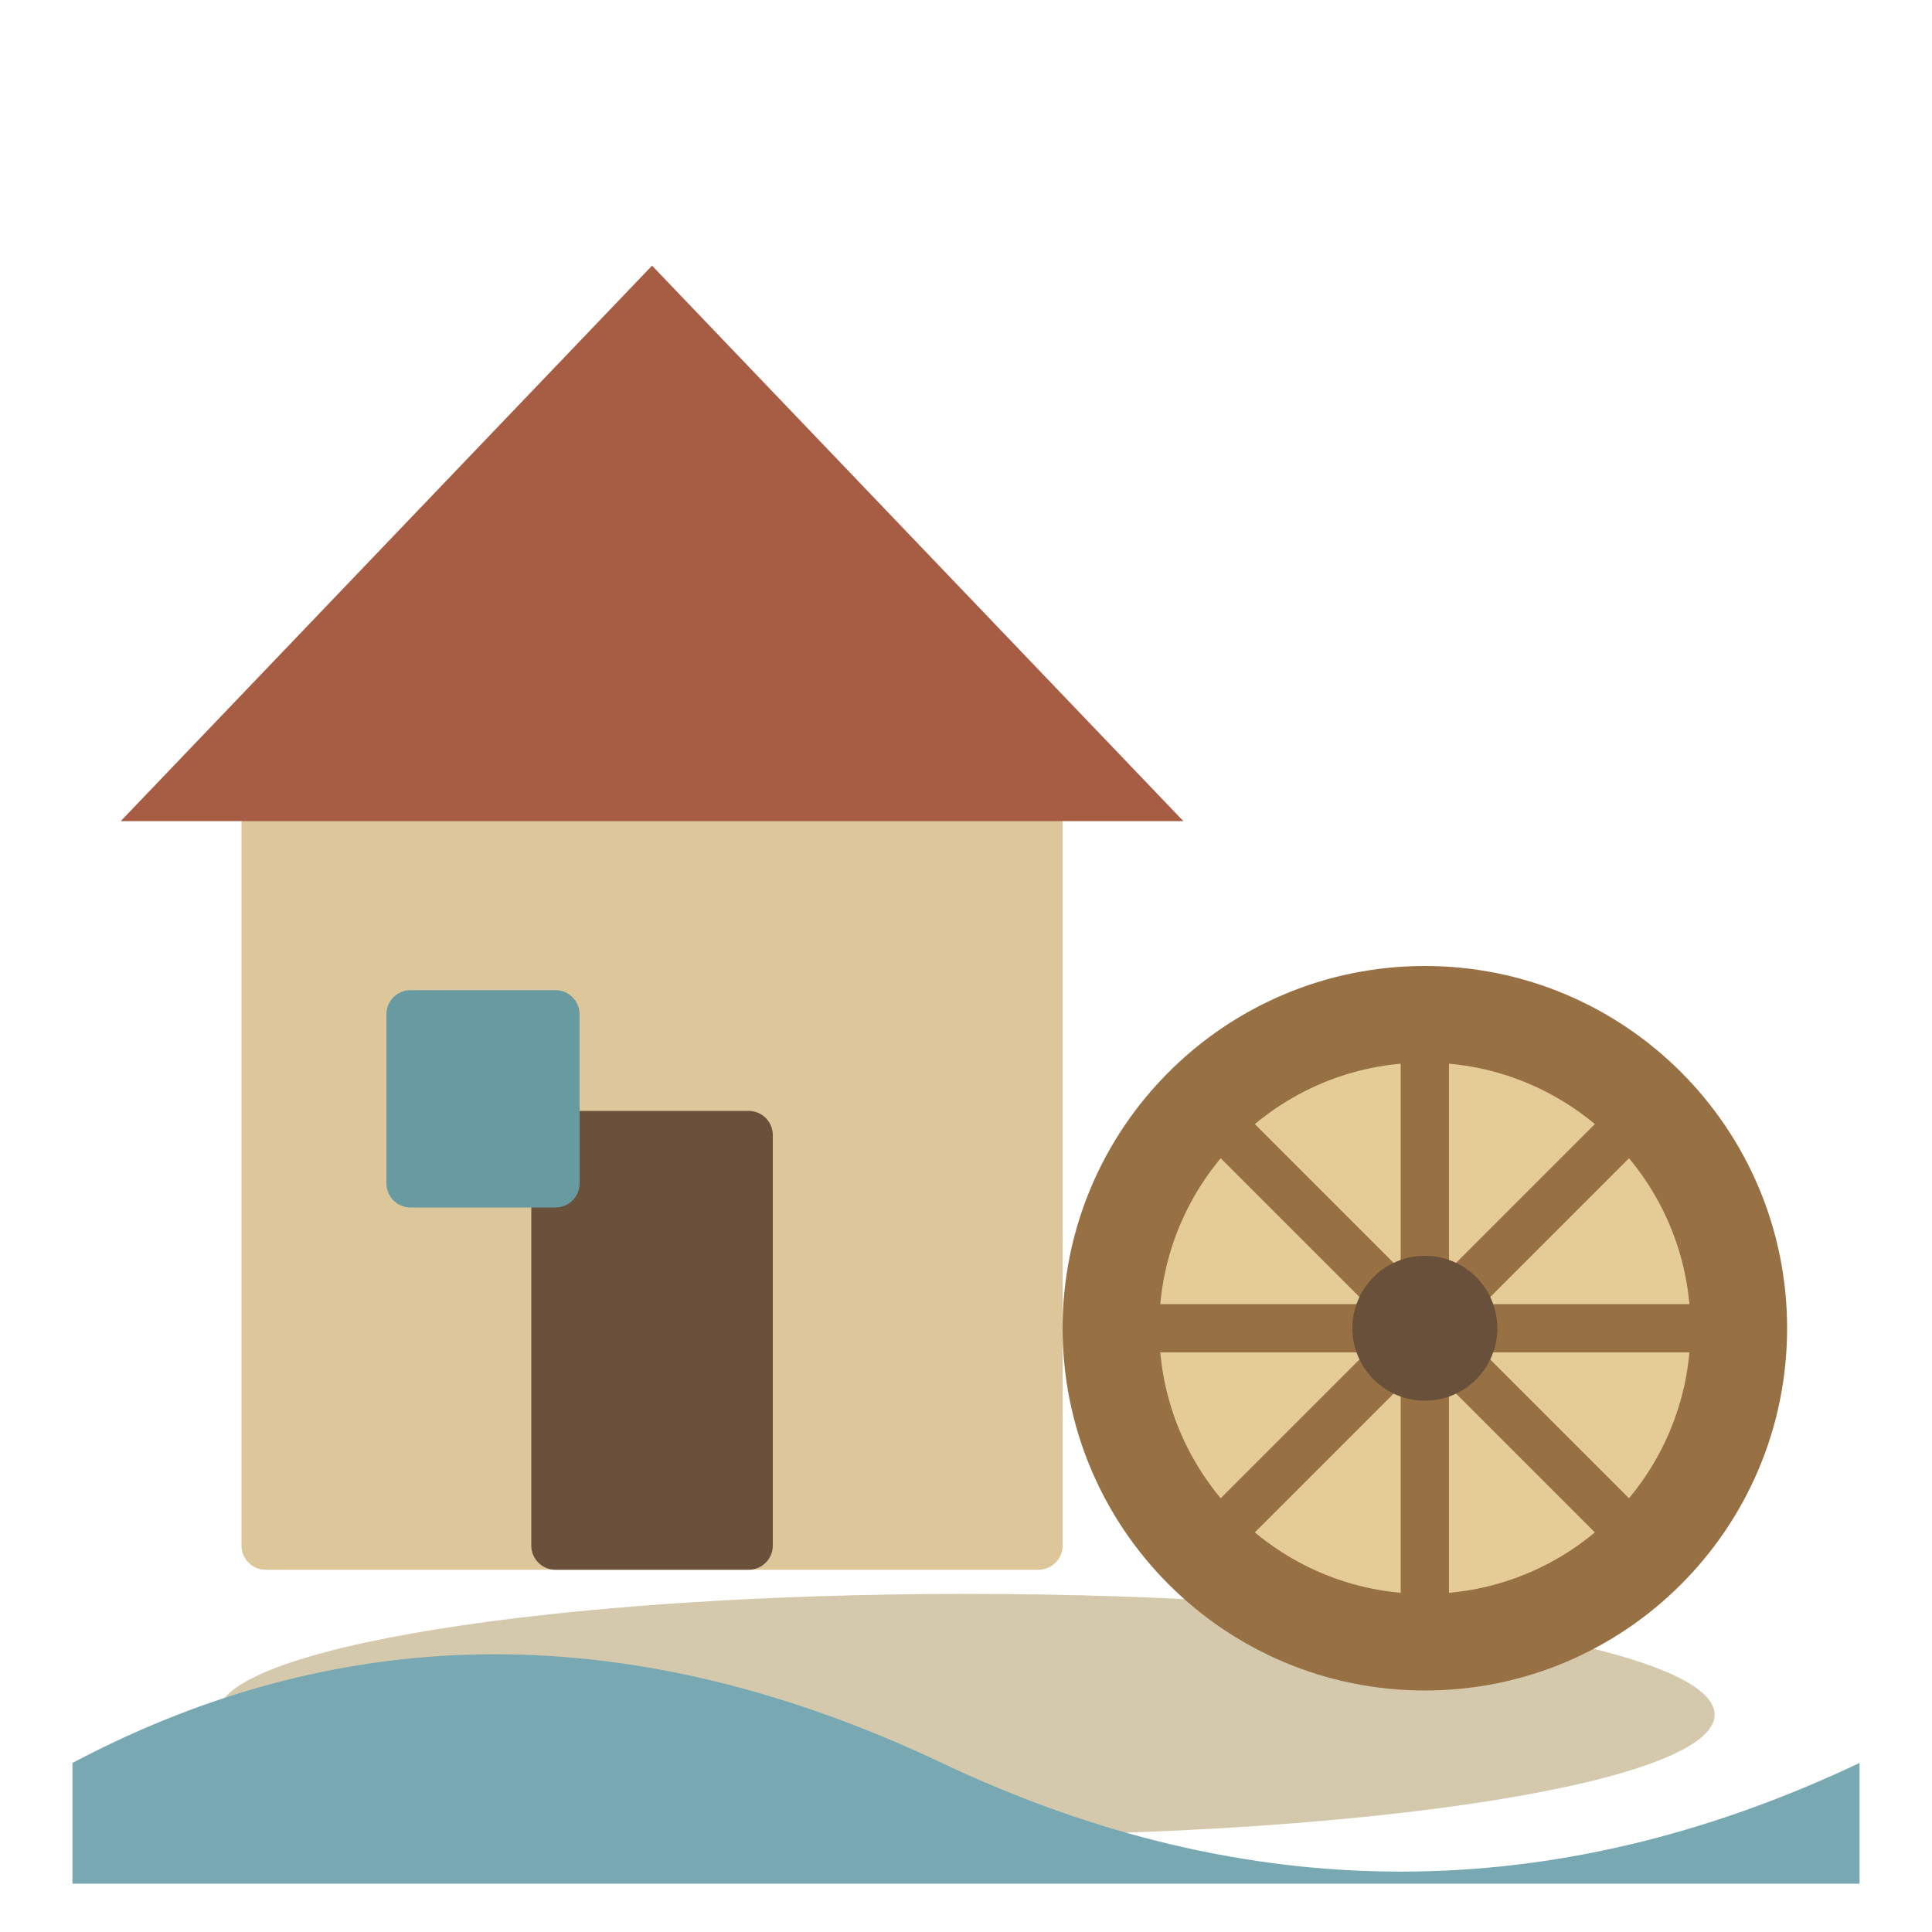
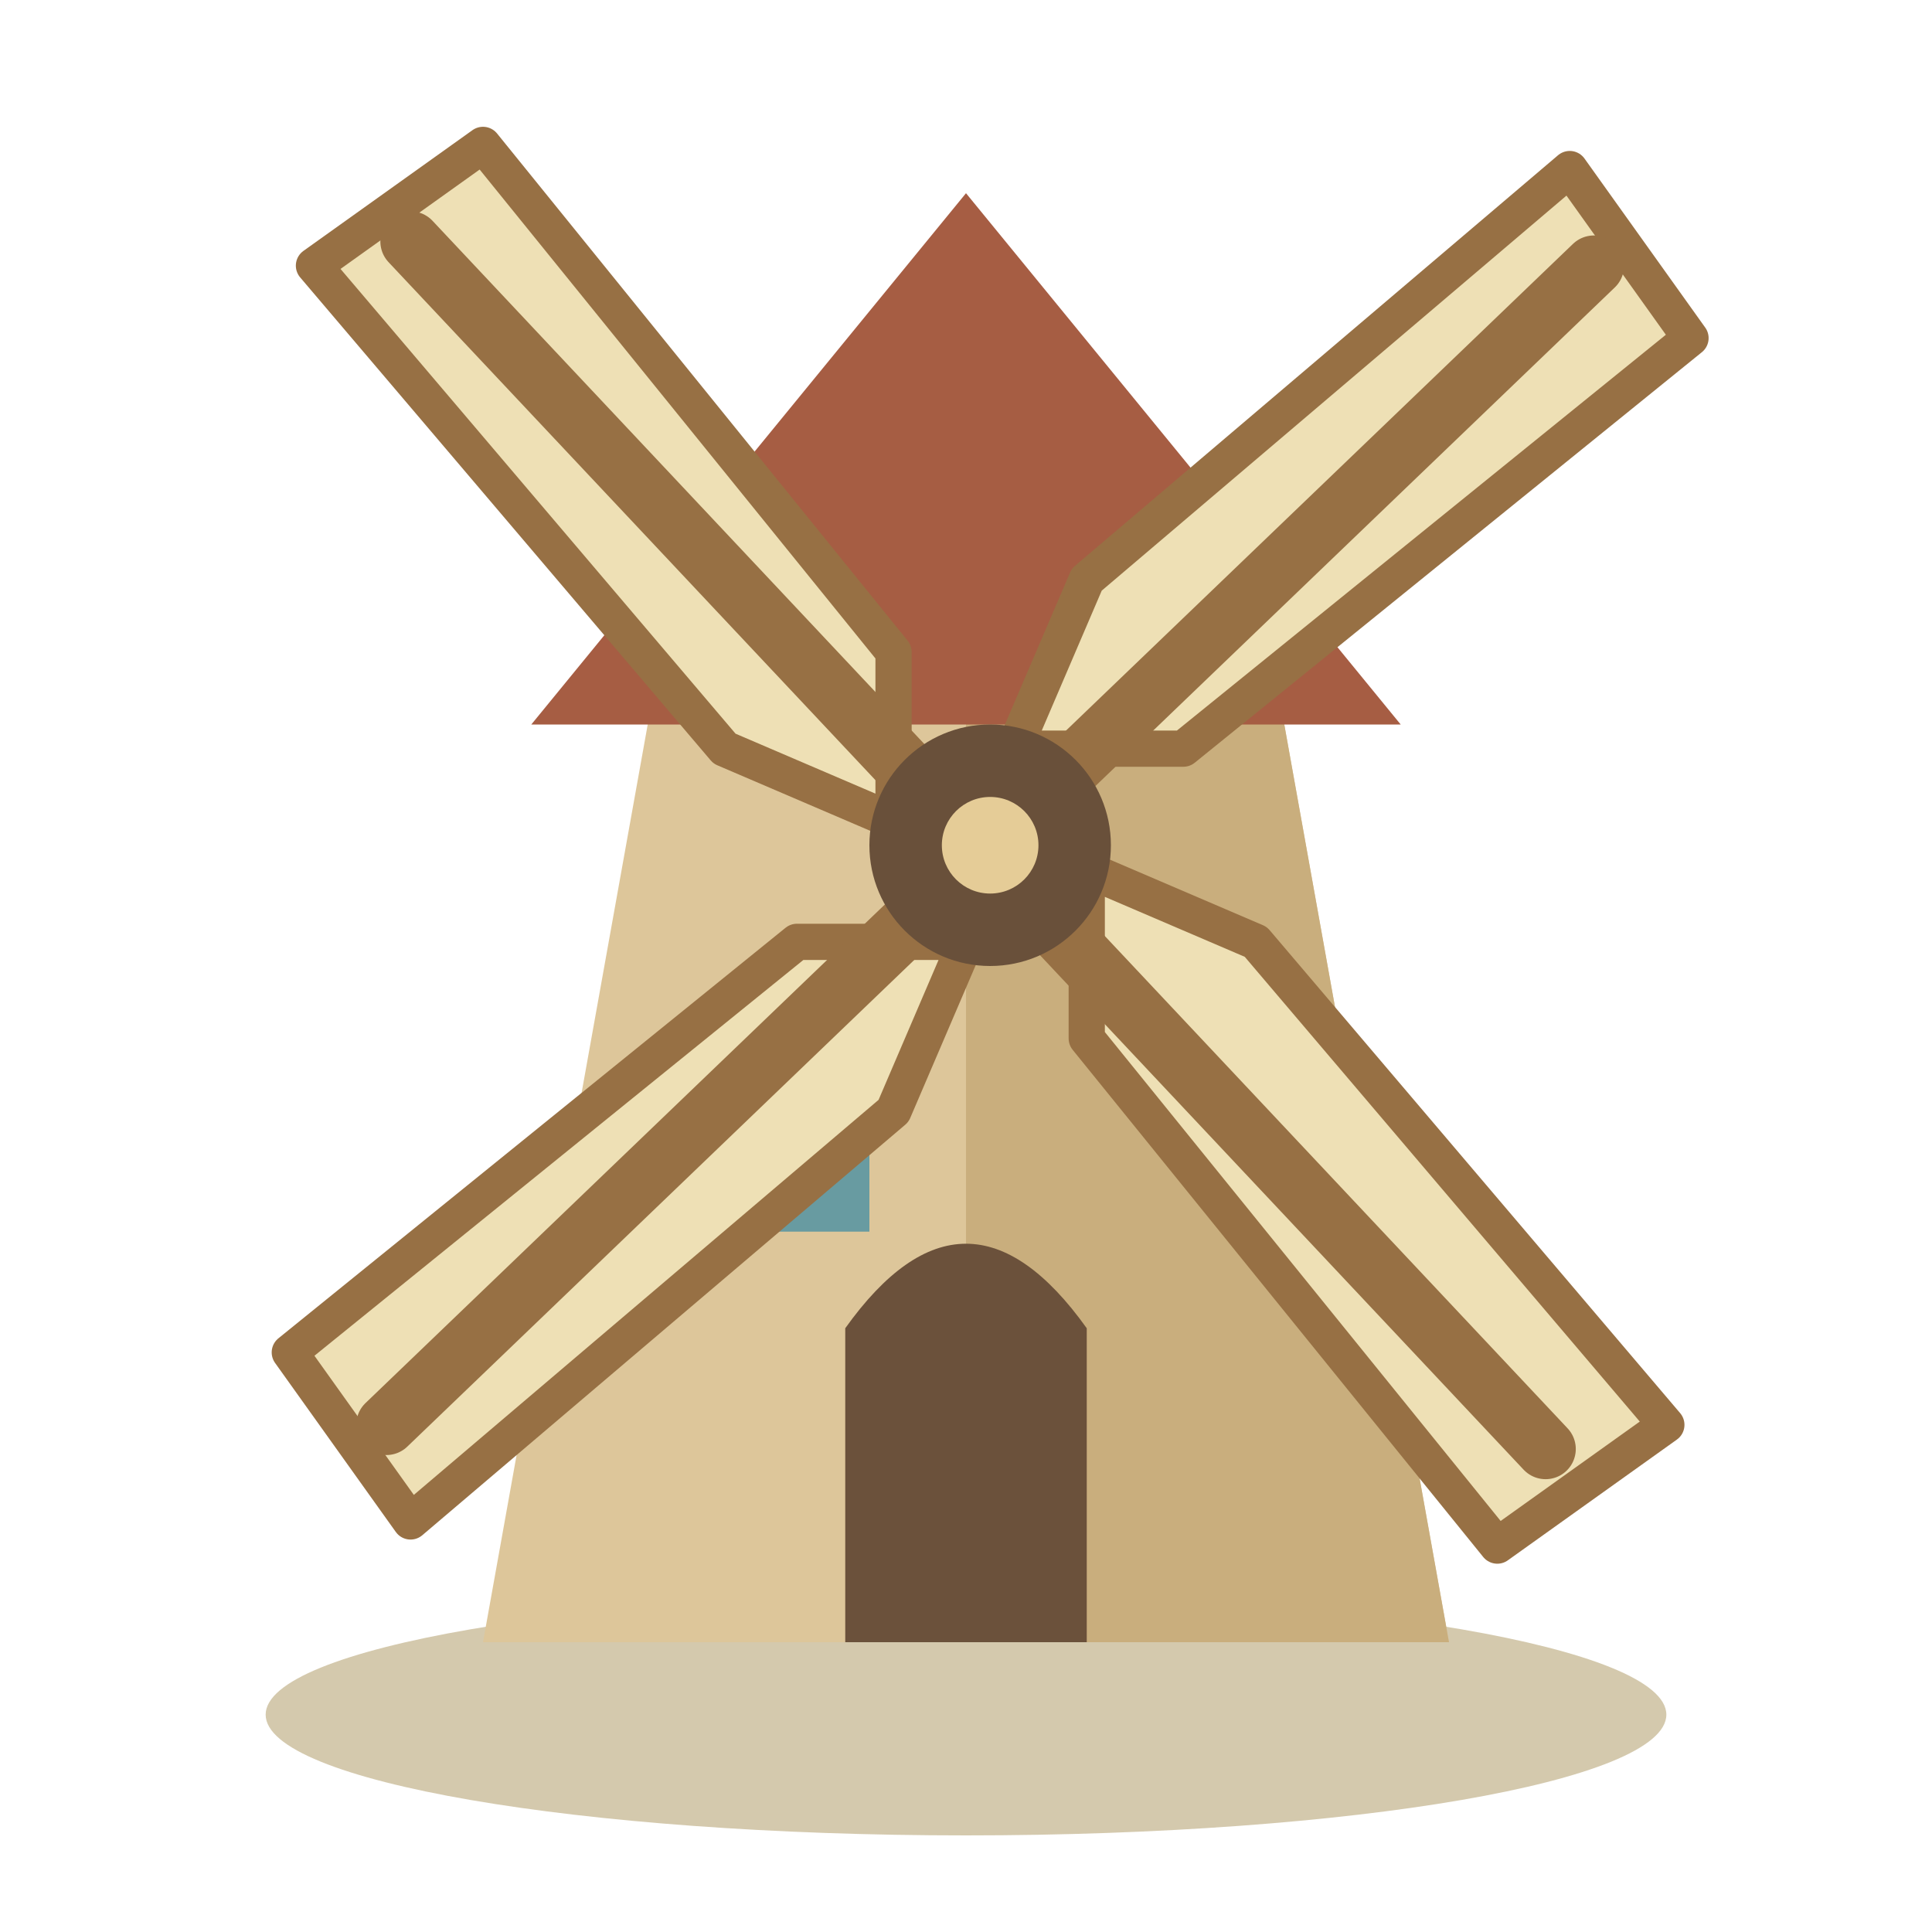
<svg xmlns="http://www.w3.org/2000/svg" viewBox="0 0 80 80">
  <g stroke-linecap="round" stroke-linejoin="round">
-     <ellipse cx="40" cy="71" rx="31" ry="5" fill="#d4c9ad" />
-     <rect x="10" y="32" width="34" height="33" rx="1" fill="#ddc69a" />
-     <path d="M5 34 27.0 11 49 34Z" fill="#a65d43" />
-     <rect x="22.0" y="46" width="10" height="19" rx="1" fill="#6b513b" />
-     <rect x="16" y="41" width="8" height="9" rx="1" fill="#689ba1" />
-     <path d="M3 73q17-9 36 0t38 0v5H3Z" fill="#78a9b2" />
-     <circle cx="59" cy="55" r="15" fill="#977044" />
-     <circle cx="59" cy="55" r="11" fill="#e5cc97" />
-     <path d="M59 43v24" fill="none" stroke="#977044" stroke-width="2" />
-     <path d="M47 55h24" fill="none" stroke="#977044" stroke-width="2" />
-     <path d="M51 47l16 16" fill="none" stroke="#977044" stroke-width="2" />
-     <path d="M51 63l16-16" fill="none" stroke="#977044" stroke-width="2" />
-     <circle cx="59" cy="55" r="3" fill="#69503a" />
+     <ellipse cx="40" cy="71" rx="29" ry="5" fill="#d4c9ad" />
+     <path d="M27 29h26l7 39H20Z" fill="#ddc69a" />
+     <path d="M40 29h13l7 39H40Z" fill="#c9ae7d" />
+     <path d="m22 30 18-22 18 22Z" fill="#a65d43" />
+     <path d="M35 68V55q5-7 10 0v13Z" fill="#6b513b" />
+     <path d="M30 43h6v8h-6Z" fill="#689ba1" />
+     <g fill="#eee0b5" stroke="#977044" stroke-width="1.5">
+       <path d="m37 34-7-3L13 11l7-5 17 21Z" />
+       <path d="m42 31 3-7L65 7l5 7-21 17Z" />
+       <path d="m45 36 7 3 17 20-7 5-17-21Z" />
+       <path d="m40 39-3 7-20 17-5-7 21-17Z" />
+     </g>
+     <path d="m17 10 47 50M66 11 16 59" fill="none" stroke="#977044" stroke-width="2.5" />
+     <circle cx="41" cy="35" r="5" fill="#69503a" />
+     <circle cx="41" cy="35" r="2" fill="#e5cc97" />
  </g>
</svg>
